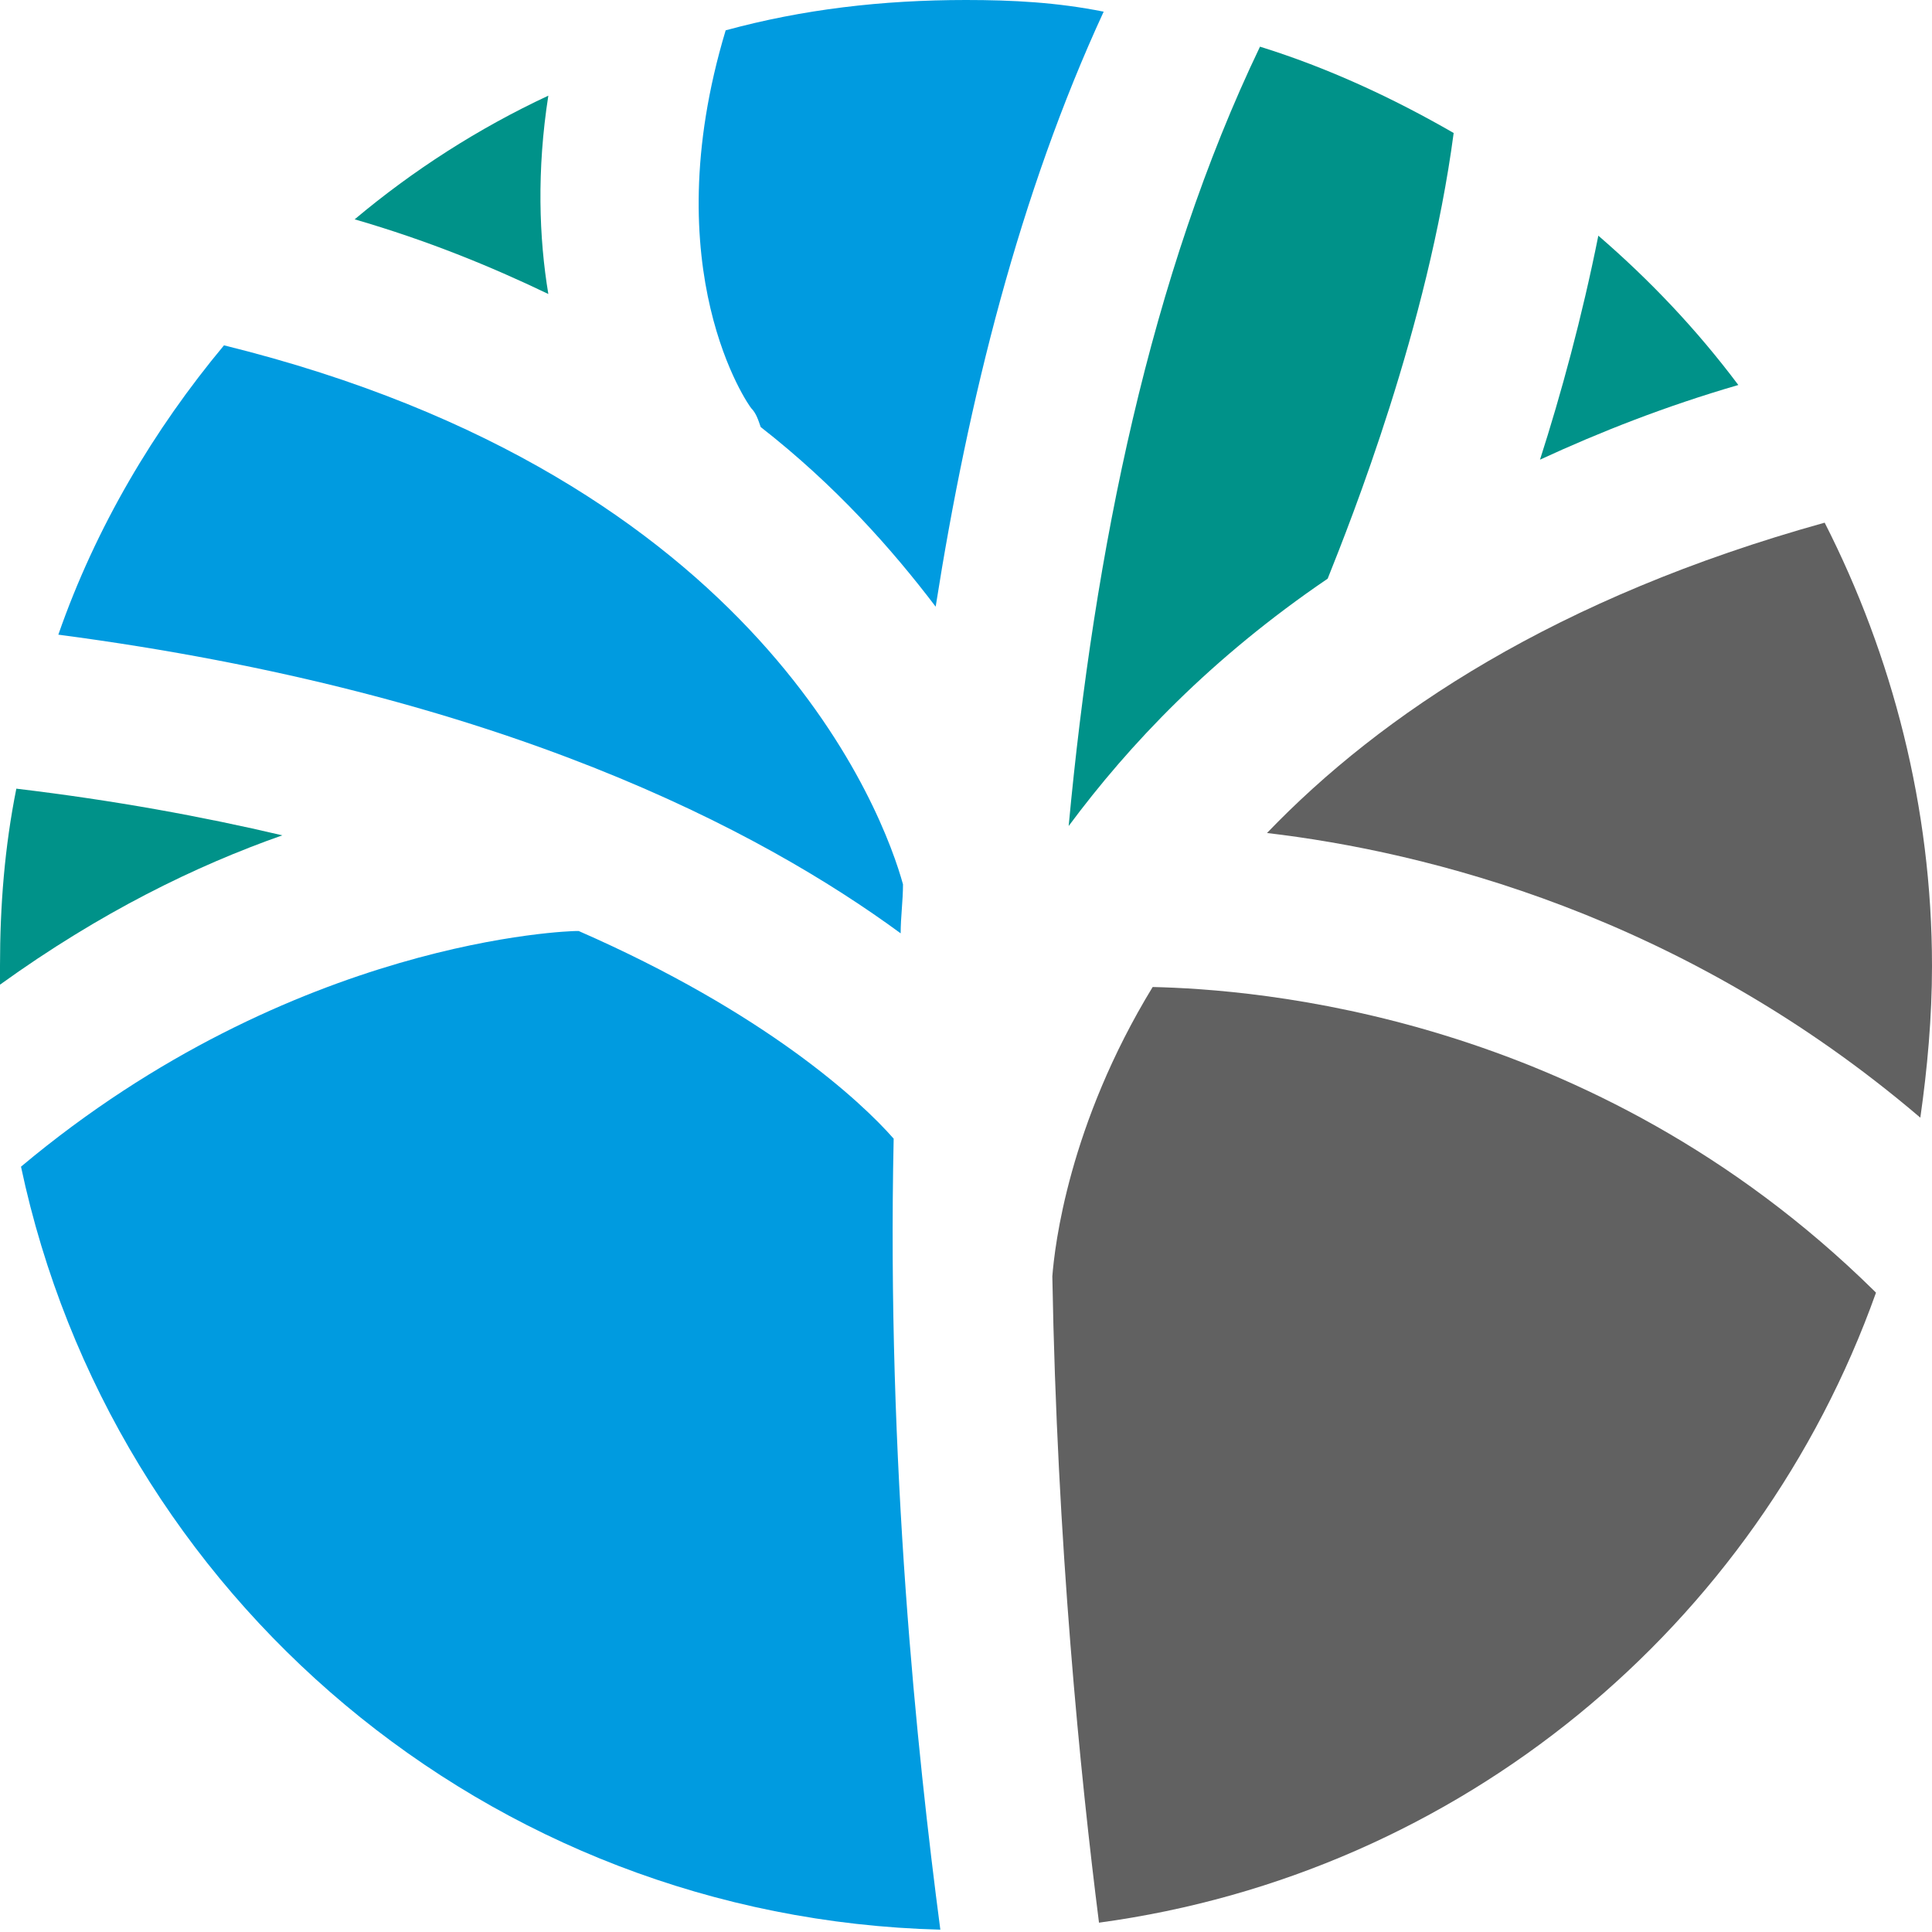
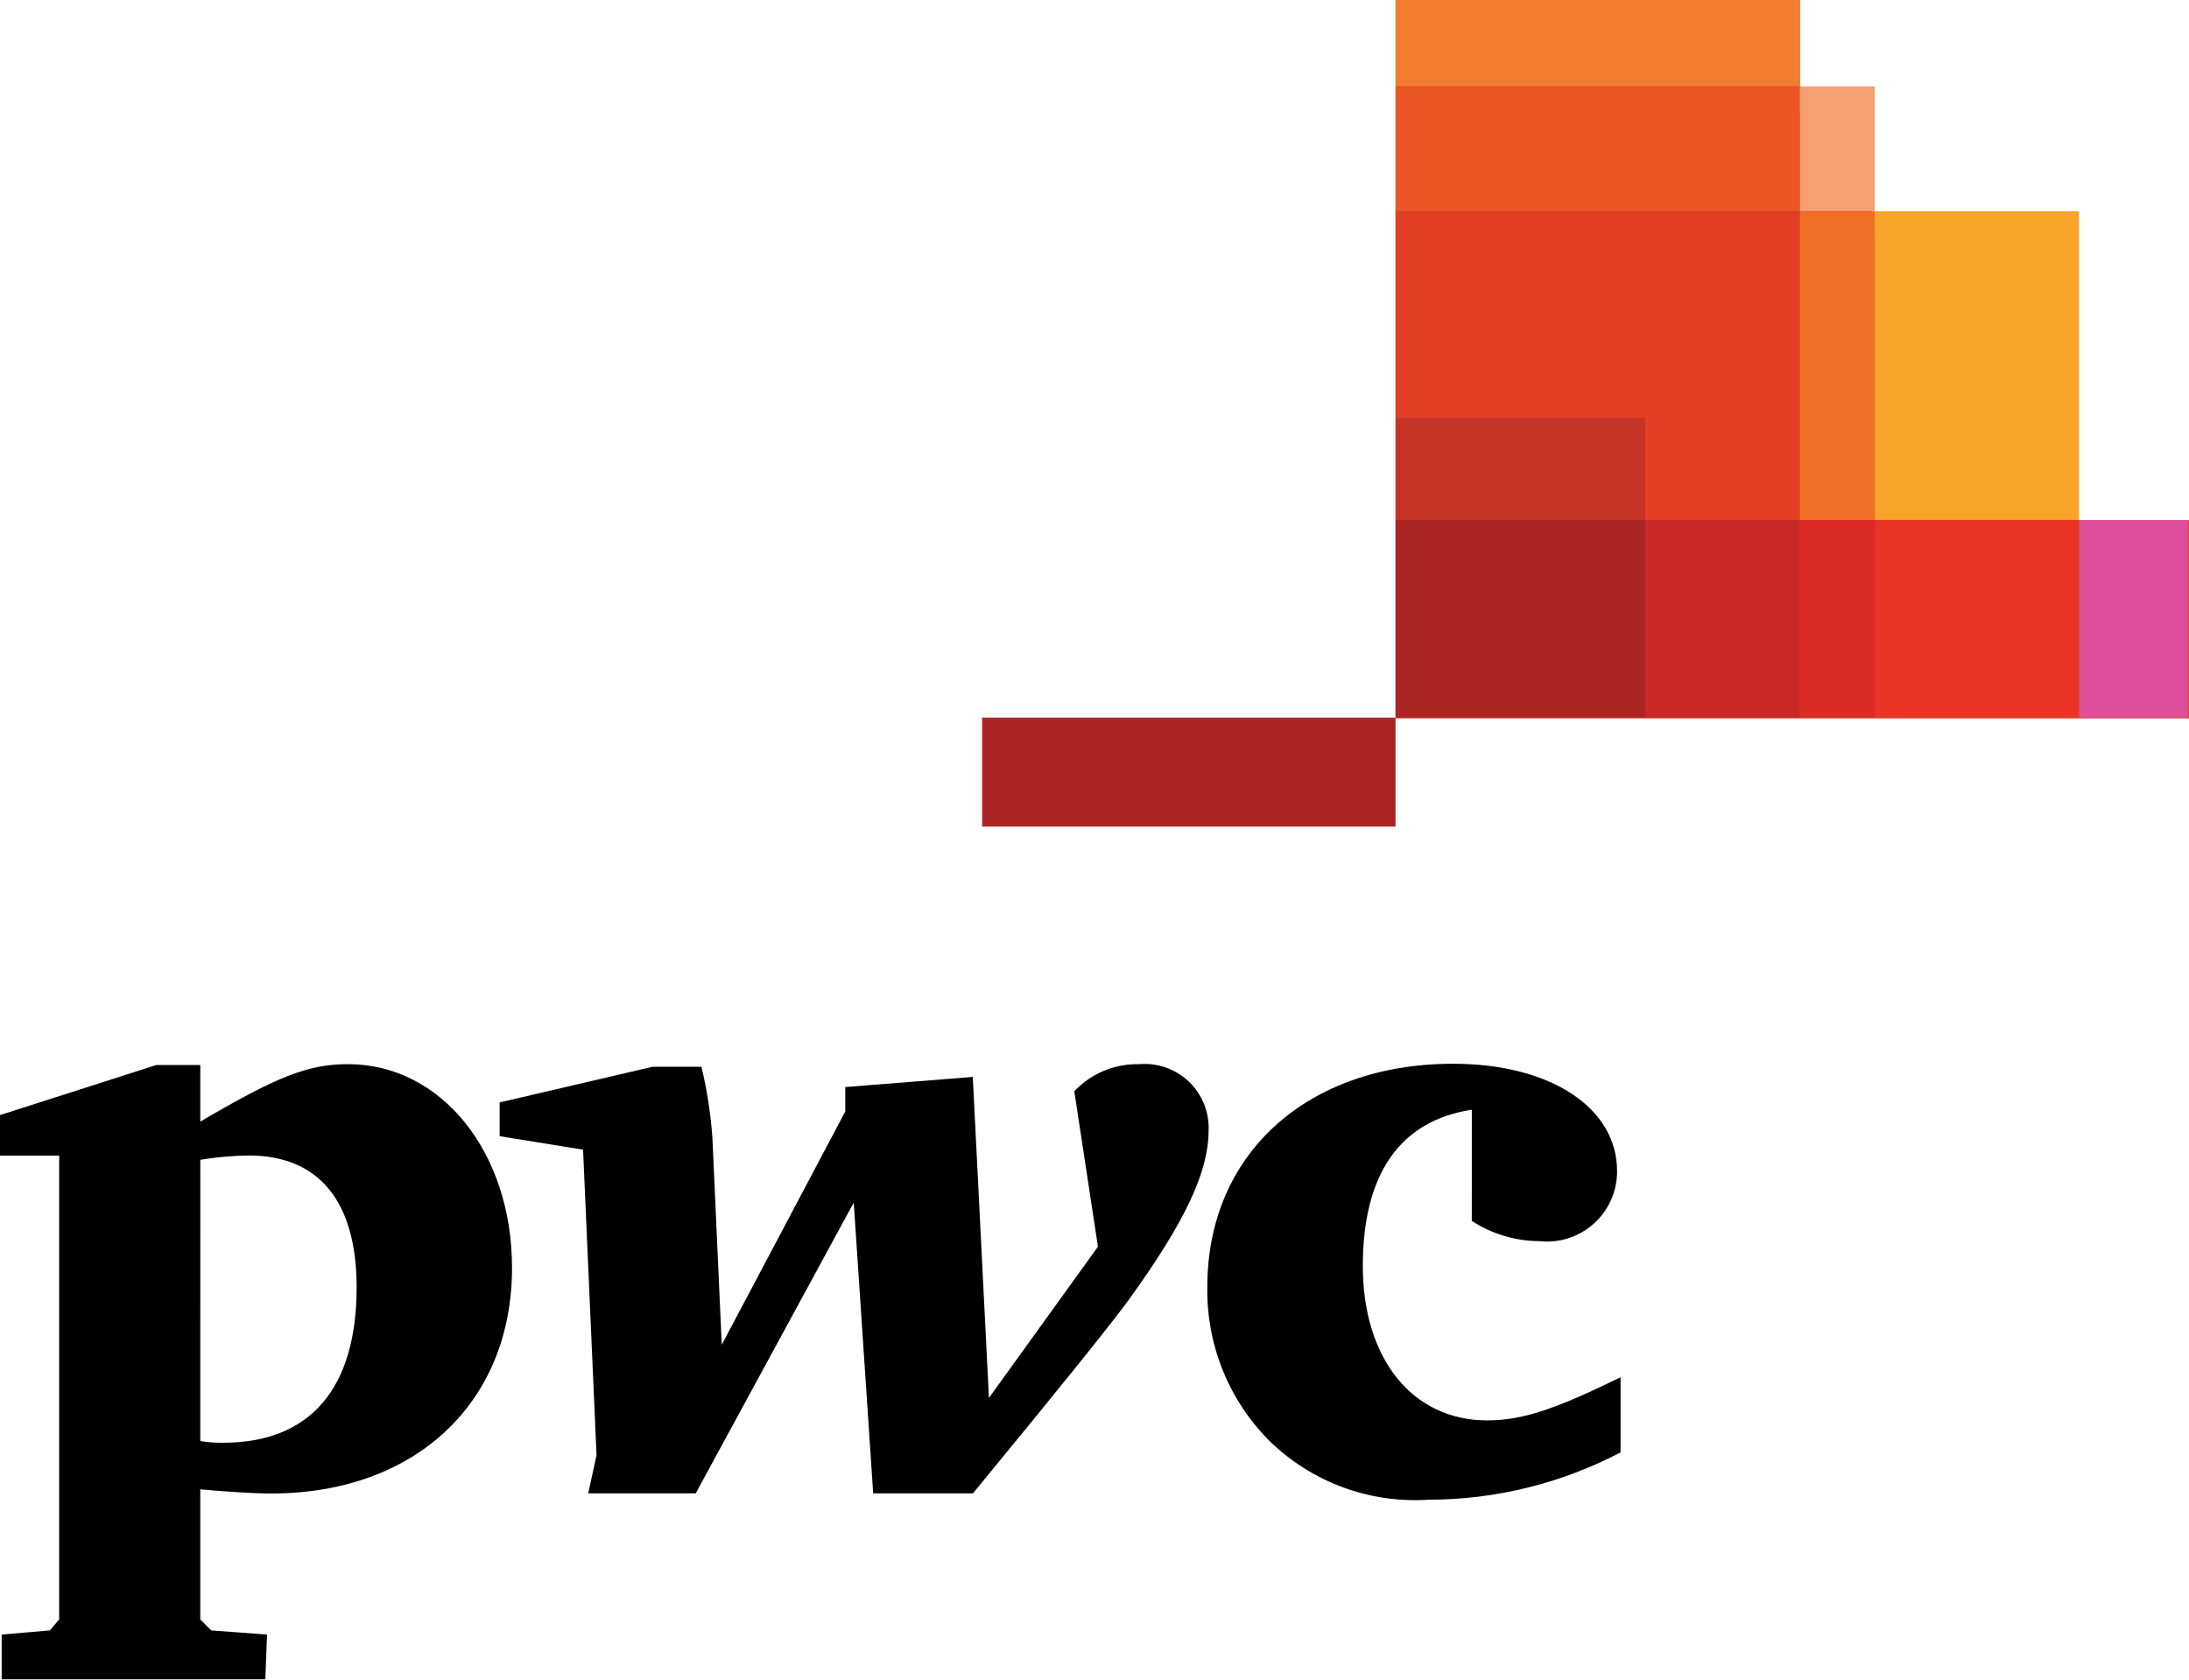
- <svg xmlns="http://www.w3.org/2000/svg" enable-background="new 0 0 82.8 82.8" version="1.1" viewBox="0 0 82.8 82.8" xml:space="preserve">
-   <style type="text/css">
- 	.st0{fill:#009289;}
- 	.st1{fill:#616161;}
- 	.st2{fill:#009BE0;}
- </style>
-   <path class="st0" d="m54 2c2.9 0.9 5.7 2.2 8.3 3.7-1.1 8.3-4.4 16.6-5.4 19.1-5 3.4-8.5 7.1-11.1 10.6 1.1-11.8 3.5-23.6 8.2-33.4z" />
-   <path class="st0" d="m74.5 16.5c-3.1 0.9-5.9 2-8.5 3.2 0.9-2.8 1.8-6.1 2.5-9.6 2.2 1.9 4.2 4 6 6.4z" />
-   <path class="st1" d="m80.4 55.4c-5.1 14.3-17.8 24.9-33.3 27-0.8-6.3-1.8-16.3-2-27.7 0.1-1.3 0.7-6.5 4.3-12.4 4.3 0.1 18.8 1.1 30.9 13l0.1 0.1z" />
-   <path class="st1" d="m82.8 41.4c0 2.2-0.2 4.4-0.5 6.5-10.2-8.7-21.2-11.4-28-12.2 4.9-5.1 12.4-10.1 23.9-13.3 2.9 5.7 4.6 12.2 4.6 19z" />
-   <path class="st0" d="m23.5 12.6c-2.5-1.2-5.2-2.3-8.3-3.2 2.5-2.1 5.3-3.9 8.3-5.3-0.5 3.2-0.4 6.1 0 8.5z" />
-   <path class="st2" d="m38.3 48.8c-1.4-1.6-5.5-5.4-13.5-8.9h-0.1c-0.2 0-12.1 0.3-23.8 10.1 3.9 18.4 20 32.2 39.4 32.7-1-7.6-2.3-20-2-33.9zm-28.7-34c-3 3.6-5.5 7.8-7.1 12.4 19 2.5 30.1 8.4 36.1 12.8 0-0.7 0.1-1.4 0.1-2.1-0.8-2.9-6-17.4-29.1-23.1zm31.8-14.8c-3.6 0-7 0.4-10.3 1.3-3.1 10.3 1 16.1 1.1 16.2 0.2 0.2 0.3 0.5 0.4 0.8 3.2 2.5 5.6 5.2 7.5 7.7 1.4-8.9 3.6-17.7 7.2-25.5-2-0.4-3.9-0.5-5.9-0.5z" />
-   <path class="st0" d="m12.1 35.8c-3.7 1.3-7.8 3.3-12.1 6.4v-0.8c0-2.6 0.2-5.1 0.7-7.6 4.2 0.5 8 1.2 11.4 2z" />
+ <svg xmlns="http://www.w3.org/2000/svg" width="85.072" height="65.275" viewBox="0 0 85.072 65.275">
+   <defs>
+     <style>.a{fill:#e23f24;}.b{fill:#ab2524;}.c{fill:#f37e2f;}.d{fill:#f4a071;}.e{fill:#eb5626;}.f{fill:#f6a52a;}.g{fill:#ef6f26;}.h{fill:#dd4f99;}.i{fill:#e93425;}.j{fill:#db2b26;}.k{fill:#c82828;}.l{fill:#c53427;}</style>
+   </defs>
+   <g transform="translate(954 1351.735)">
+     <path class="a" d="M-908.754-1247.735v27.924h30.826v-7.705h-4.324V-1238.6h-7.991v-4.807h-2.806v-4.33Z" transform="translate(9 -104)" />
+     <g transform="translate(-954 -1351.735)">
+       <path d="M.065,277.26l1.873-.162.362-.427V258.643H0v-1.575l6.074-1.946H7.784v2.2c3.019-1.774,4.2-2.233,5.747-2.233,3.611,0,6.368,3.415,6.368,7.915,0,5.259-3.775,8.773-9.358,8.773-.649,0-1.708-.066-2.757-.162v5.058l.426.426,2.168.162L10.312,279H.065Zm7.719-7.522a4.735,4.735,0,0,0,.887.066c3.383,0,5.189-2.108,5.189-6.042,0-3.35-1.476-5.124-4.2-5.124a12.862,12.862,0,0,0-1.875.167Z" transform="translate(0 -213.725)" />
+       <path d="M127.6,255.2a16.649,16.649,0,0,1,.428,2.789l.362,8.015,4.8-9.066v-.95l4.956-.394.628,12.476,4.236-5.878-.919-6.042a3.358,3.358,0,0,1,2.528-1.051,2.483,2.483,0,0,1,2.692,2.562c0,1.609-.884,3.512-3.081,6.566-.691.952-2.726,3.48-6.078,7.553h-3.877l-.756-11.3-6.141,11.3H123.2l.324-1.479L123,258.421l-3.243-.524v-1.312L125.7,255.2Z" transform="translate(-100.34 -213.734)" />
+       <path d="M299.621,256.767c-2.791.426-4.236,2.5-4.236,6.076,0,3.611,1.935,6,4.827,6,1.377,0,2.627-.425,5.189-1.675v2.919a16.084,16.084,0,0,1-7.459,1.839,8.088,8.088,0,0,1-6.2-2.3,8.263,8.263,0,0,1-2.4-5.976c0-5.157,3.872-8.669,9.556-8.669,3.775,0,6.368,1.708,6.368,4.171a2.723,2.723,0,0,1-3.021,2.724,4.862,4.862,0,0,1-2.625-.786Z" transform="translate(-242.421 -213.633)" />
+       <rect class="b" width="16.067" height="4.236" transform="translate(38.169 27.893)" />
+       <rect class="c" width="15.713" height="3.355" transform="translate(54.232)" />
+       <rect class="d" width="2.914" height="4.853" transform="translate(69.945 3.355)" />
+       <rect class="e" width="15.713" height="4.853" transform="translate(54.232 3.355)" />
+       <rect class="f" width="7.942" height="12.003" transform="translate(72.857 8.208)" />
+       <rect class="g" width="2.914" height="12.003" transform="translate(69.945 8.208)" />
+       <path class="a" d="M344.15,62.633h6v-12H334.44v8.032h9.71Z" transform="translate(-280.208 -42.42)" />
+       <rect class="h" width="4.236" height="7.681" transform="translate(80.802 20.211)" />
+       <rect class="i" width="7.942" height="7.681" transform="translate(72.857 20.211)" />
+       <rect class="j" width="2.914" height="7.681" transform="translate(69.945 20.211)" />
+       <rect class="k" width="6.003" height="7.681" transform="translate(63.942 20.211)" />
+       <rect class="l" width="9.71" height="3.973" transform="translate(54.232 16.242)" />
+       <rect class="b" width="9.71" height="7.681" transform="translate(54.232 20.211)" />
+     </g>
+   </g>
</svg>
